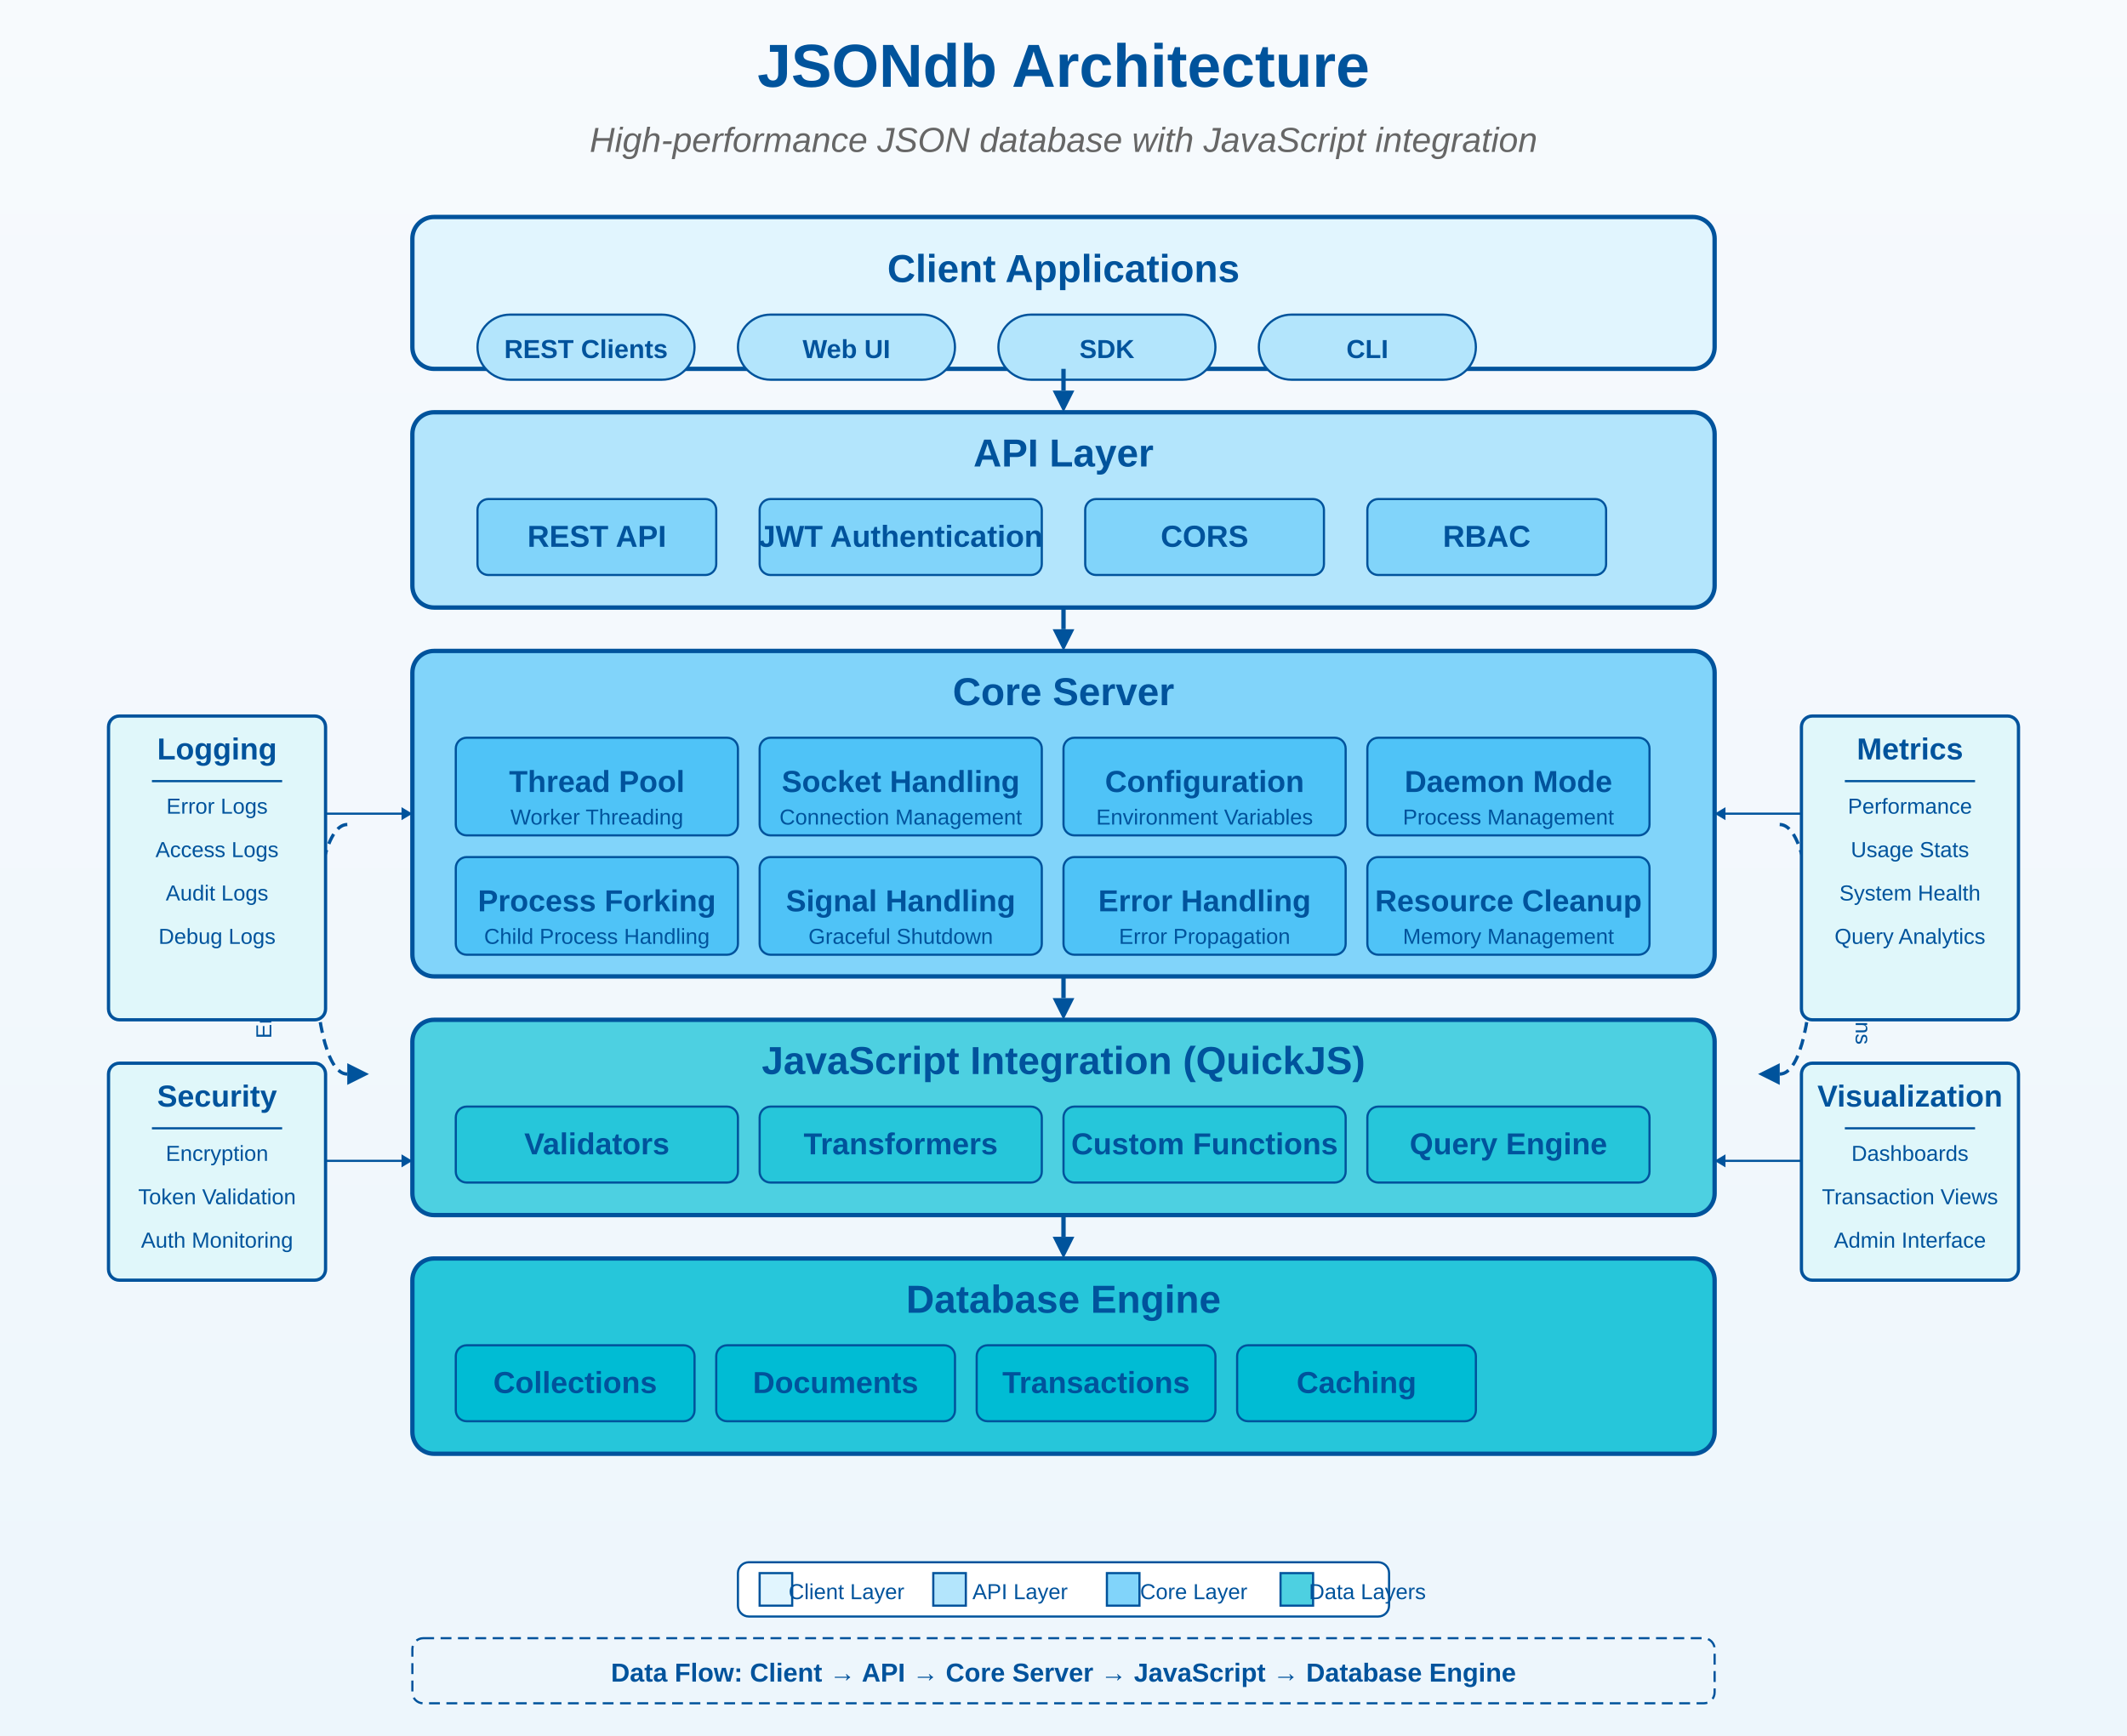
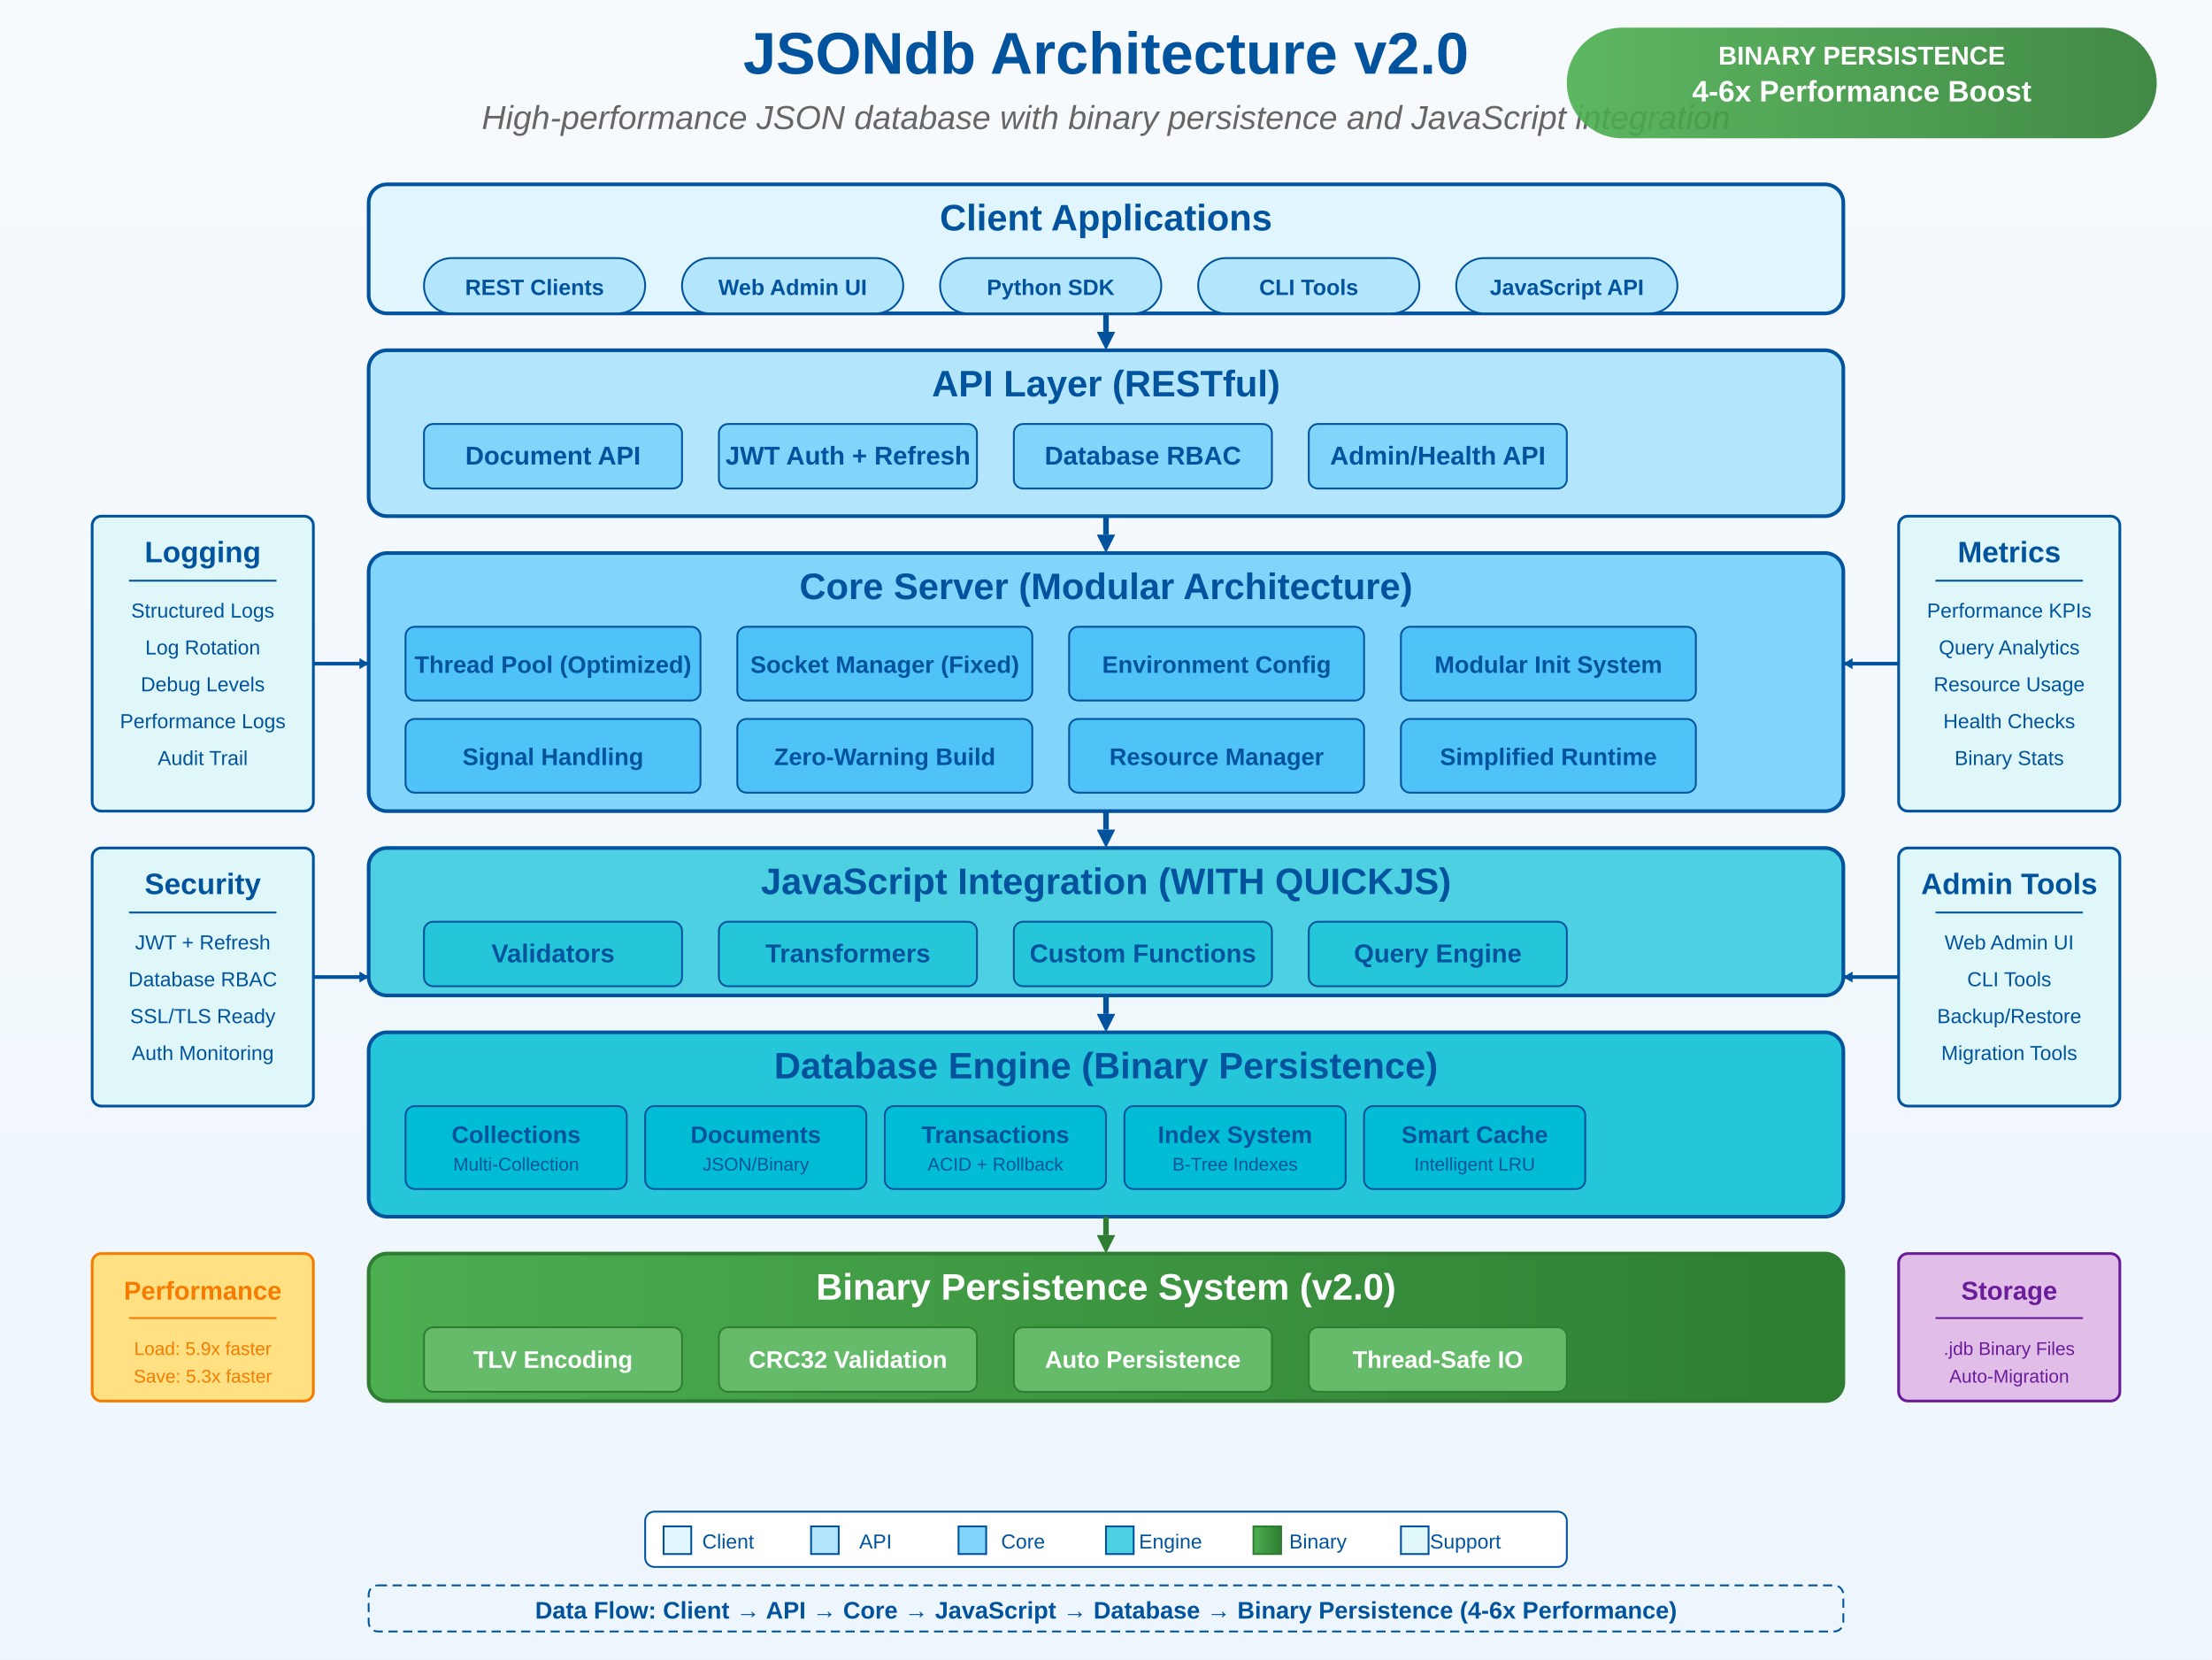
- <svg xmlns="http://www.w3.org/2000/svg" width="980" height="800" viewBox="0 0 980 800" version="1.1">
+ <svg xmlns="http://www.w3.org/2000/svg" width="1200" height="900" viewBox="0 0 1200 900" version="1.1">
  <defs>
    <linearGradient id="bg_gradient" x1="0%" y1="0%" x2="0%" y2="100%">
      <stop offset="0%" style="stop-color:#F8FBFE;stop-opacity:1" />
      <stop offset="100%" style="stop-color:#EDF7FD;stop-opacity:1" />
    </linearGradient>
+     <linearGradient id="binary_gradient" x1="0%" y1="0%" x2="100%" y2="0%">
+       <stop offset="0%" style="stop-color:#4CAF50;stop-opacity:1" />
+       <stop offset="100%" style="stop-color:#2E7D32;stop-opacity:1" />
+     </linearGradient>
  </defs>
-   <rect width="980" height="800" fill="url(#bg_gradient)" opacity="0.95" />
-   <text x="490" y="40" font-family="Arial, sans-serif" font-size="28" font-weight="bold" text-anchor="middle" fill="#00539C">JSONdb Architecture</text>
-   <text x="490" y="70" font-family="Arial, sans-serif" font-size="16" font-style="italic" text-anchor="middle" fill="#666666">High-performance JSON database with JavaScript integration</text>
-   <rect x="190" y="100" width="600" height="70" rx="10" ry="10" fill="#E1F5FE" stroke="#00539C" stroke-width="2" />
-   <text x="490" y="130" font-family="Arial, sans-serif" font-size="18" font-weight="bold" text-anchor="middle" fill="#00539C">Client Applications</text>
-   <rect x="220" y="145" width="100" height="30" rx="15" ry="15" fill="#B3E5FC" stroke="#00539C" stroke-width="1" />
-   <text x="270" y="165" font-family="Arial, sans-serif" font-size="12" font-weight="bold" text-anchor="middle" fill="#00539C">REST Clients</text>
-   <rect x="340" y="145" width="100" height="30" rx="15" ry="15" fill="#B3E5FC" stroke="#00539C" stroke-width="1" />
-   <text x="390" y="165" font-family="Arial, sans-serif" font-size="12" font-weight="bold" text-anchor="middle" fill="#00539C">Web UI</text>
-   <rect x="460" y="145" width="100" height="30" rx="15" ry="15" fill="#B3E5FC" stroke="#00539C" stroke-width="1" />
-   <text x="510" y="165" font-family="Arial, sans-serif" font-size="12" font-weight="bold" text-anchor="middle" fill="#00539C">SDK</text>
-   <rect x="580" y="145" width="100" height="30" rx="15" ry="15" fill="#B3E5FC" stroke="#00539C" stroke-width="1" />
-   <text x="630" y="165" font-family="Arial, sans-serif" font-size="12" font-weight="bold" text-anchor="middle" fill="#00539C">CLI</text>
-   <rect x="190" y="190" width="600" height="90" rx="10" ry="10" fill="#B3E5FC" stroke="#00539C" stroke-width="2" />
-   <text x="490" y="215" font-family="Arial, sans-serif" font-size="18" font-weight="bold" text-anchor="middle" fill="#00539C">API Layer</text>
-   <rect x="220" y="230" width="110" height="35" rx="5" ry="5" fill="#81D4FA" stroke="#00539C" stroke-width="1" />
-   <text x="275" y="252" font-family="Arial, sans-serif" font-size="14" font-weight="bold" text-anchor="middle" fill="#00539C">REST API</text>
-   <rect x="350" y="230" width="130" height="35" rx="5" ry="5" fill="#81D4FA" stroke="#00539C" stroke-width="1" />
-   <text x="415" y="252" font-family="Arial, sans-serif" font-size="14" font-weight="bold" text-anchor="middle" fill="#00539C">JWT Authentication</text>
-   <rect x="500" y="230" width="110" height="35" rx="5" ry="5" fill="#81D4FA" stroke="#00539C" stroke-width="1" />
-   <text x="555" y="252" font-family="Arial, sans-serif" font-size="14" font-weight="bold" text-anchor="middle" fill="#00539C">CORS</text>
-   <rect x="630" y="230" width="110" height="35" rx="5" ry="5" fill="#81D4FA" stroke="#00539C" stroke-width="1" />
-   <text x="685" y="252" font-family="Arial, sans-serif" font-size="14" font-weight="bold" text-anchor="middle" fill="#00539C">RBAC</text>
-   <rect x="190" y="300" width="600" height="150" rx="10" ry="10" fill="#81D4FA" stroke="#00539C" stroke-width="2" />
-   <text x="490" y="325" font-family="Arial, sans-serif" font-size="18" font-weight="bold" text-anchor="middle" fill="#00539C">Core Server</text>
-   <rect x="210" y="340" width="130" height="45" rx="5" ry="5" fill="#4FC3F7" stroke="#00539C" stroke-width="1" />
-   <text x="275" y="365" font-family="Arial, sans-serif" font-size="14" font-weight="bold" text-anchor="middle" fill="#00539C">Thread Pool</text>
-   <text x="275" y="380" font-family="Arial, sans-serif" font-size="10" text-anchor="middle" fill="#00539C">Worker Threading</text>
-   <rect x="350" y="340" width="130" height="45" rx="5" ry="5" fill="#4FC3F7" stroke="#00539C" stroke-width="1" />
-   <text x="415" y="365" font-family="Arial, sans-serif" font-size="14" font-weight="bold" text-anchor="middle" fill="#00539C">Socket Handling</text>
-   <text x="415" y="380" font-family="Arial, sans-serif" font-size="10" text-anchor="middle" fill="#00539C">Connection Management</text>
-   <rect x="490" y="340" width="130" height="45" rx="5" ry="5" fill="#4FC3F7" stroke="#00539C" stroke-width="1" />
-   <text x="555" y="365" font-family="Arial, sans-serif" font-size="14" font-weight="bold" text-anchor="middle" fill="#00539C">Configuration</text>
-   <text x="555" y="380" font-family="Arial, sans-serif" font-size="10" text-anchor="middle" fill="#00539C">Environment Variables</text>
-   <rect x="630" y="340" width="130" height="45" rx="5" ry="5" fill="#4FC3F7" stroke="#00539C" stroke-width="1" />
-   <text x="695" y="365" font-family="Arial, sans-serif" font-size="14" font-weight="bold" text-anchor="middle" fill="#00539C">Daemon Mode</text>
-   <text x="695" y="380" font-family="Arial, sans-serif" font-size="10" text-anchor="middle" fill="#00539C">Process Management</text>
-   <rect x="210" y="395" width="130" height="45" rx="5" ry="5" fill="#4FC3F7" stroke="#00539C" stroke-width="1" />
-   <text x="275" y="420" font-family="Arial, sans-serif" font-size="14" font-weight="bold" text-anchor="middle" fill="#00539C">Process Forking</text>
-   <text x="275" y="435" font-family="Arial, sans-serif" font-size="10" text-anchor="middle" fill="#00539C">Child Process Handling</text>
-   <rect x="350" y="395" width="130" height="45" rx="5" ry="5" fill="#4FC3F7" stroke="#00539C" stroke-width="1" />
-   <text x="415" y="420" font-family="Arial, sans-serif" font-size="14" font-weight="bold" text-anchor="middle" fill="#00539C">Signal Handling</text>
-   <text x="415" y="435" font-family="Arial, sans-serif" font-size="10" text-anchor="middle" fill="#00539C">Graceful Shutdown</text>
-   <rect x="490" y="395" width="130" height="45" rx="5" ry="5" fill="#4FC3F7" stroke="#00539C" stroke-width="1" />
-   <text x="555" y="420" font-family="Arial, sans-serif" font-size="14" font-weight="bold" text-anchor="middle" fill="#00539C">Error Handling</text>
-   <text x="555" y="435" font-family="Arial, sans-serif" font-size="10" text-anchor="middle" fill="#00539C">Error Propagation</text>
-   <rect x="630" y="395" width="130" height="45" rx="5" ry="5" fill="#4FC3F7" stroke="#00539C" stroke-width="1" />
-   <text x="695" y="420" font-family="Arial, sans-serif" font-size="14" font-weight="bold" text-anchor="middle" fill="#00539C">Resource Cleanup</text>
-   <text x="695" y="435" font-family="Arial, sans-serif" font-size="10" text-anchor="middle" fill="#00539C">Memory Management</text>
-   <rect x="190" y="470" width="600" height="90" rx="10" ry="10" fill="#4DD0E1" stroke="#00539C" stroke-width="2" />
-   <text x="490" y="495" font-family="Arial, sans-serif" font-size="18" font-weight="bold" text-anchor="middle" fill="#00539C">JavaScript Integration (QuickJS)</text>
-   <rect x="210" y="510" width="130" height="35" rx="5" ry="5" fill="#26C6DA" stroke="#00539C" stroke-width="1" />
-   <text x="275" y="532" font-family="Arial, sans-serif" font-size="14" font-weight="bold" text-anchor="middle" fill="#00539C">Validators</text>
-   <rect x="350" y="510" width="130" height="35" rx="5" ry="5" fill="#26C6DA" stroke="#00539C" stroke-width="1" />
-   <text x="415" y="532" font-family="Arial, sans-serif" font-size="14" font-weight="bold" text-anchor="middle" fill="#00539C">Transformers</text>
-   <rect x="490" y="510" width="130" height="35" rx="5" ry="5" fill="#26C6DA" stroke="#00539C" stroke-width="1" />
-   <text x="555" y="532" font-family="Arial, sans-serif" font-size="14" font-weight="bold" text-anchor="middle" fill="#00539C">Custom Functions</text>
-   <rect x="630" y="510" width="130" height="35" rx="5" ry="5" fill="#26C6DA" stroke="#00539C" stroke-width="1" />
-   <text x="695" y="532" font-family="Arial, sans-serif" font-size="14" font-weight="bold" text-anchor="middle" fill="#00539C">Query Engine</text>
-   <rect x="190" y="580" width="600" height="90" rx="10" ry="10" fill="#26C6DA" stroke="#00539C" stroke-width="2" />
-   <text x="490" y="605" font-family="Arial, sans-serif" font-size="18" font-weight="bold" text-anchor="middle" fill="#00539C">Database Engine</text>
-   <rect x="210" y="620" width="110" height="35" rx="5" ry="5" fill="#00BCD4" stroke="#00539C" stroke-width="1" />
-   <text x="265" y="642" font-family="Arial, sans-serif" font-size="14" font-weight="bold" text-anchor="middle" fill="#00539C">Collections</text>
-   <rect x="330" y="620" width="110" height="35" rx="5" ry="5" fill="#00BCD4" stroke="#00539C" stroke-width="1" />
-   <text x="385" y="642" font-family="Arial, sans-serif" font-size="14" font-weight="bold" text-anchor="middle" fill="#00539C">Documents</text>
-   <rect x="450" y="620" width="110" height="35" rx="5" ry="5" fill="#00BCD4" stroke="#00539C" stroke-width="1" />
-   <text x="505" y="642" font-family="Arial, sans-serif" font-size="14" font-weight="bold" text-anchor="middle" fill="#00539C">Transactions</text>
-   <rect x="570" y="620" width="110" height="35" rx="5" ry="5" fill="#00BCD4" stroke="#00539C" stroke-width="1" />
-   <text x="625" y="642" font-family="Arial, sans-serif" font-size="14" font-weight="bold" text-anchor="middle" fill="#00539C">Caching</text>
-   <line x1="490" y1="170" x2="490" y2="180" stroke="#00539C" stroke-width="2" />
-   <polygon points="490,190 485,180 495,180" fill="#00539C" />
-   <line x1="490" y1="280" x2="490" y2="290" stroke="#00539C" stroke-width="2" />
-   <polygon points="490,300 485,290 495,290" fill="#00539C" />
-   <line x1="490" y1="450" x2="490" y2="460" stroke="#00539C" stroke-width="2" />
-   <polygon points="490,470 485,460 495,460" fill="#00539C" />
-   <line x1="490" y1="560" x2="490" y2="570" stroke="#00539C" stroke-width="2" />
-   <polygon points="490,580 485,570 495,570" fill="#00539C" />
-   <path d="M 160,380 C 140,380 140,495 160,495" stroke="#00539C" stroke-width="1.5" stroke-dasharray="5,3" fill="none" />
-   <polygon points="170,495 160,490 160,500" fill="#00539C" />
-   <text x="125" y="440" font-family="Arial, sans-serif" font-size="10" text-anchor="middle" fill="#00539C" transform="rotate(-90 125,440)">Engine Callbacks</text>
-   <path d="M 820,380 C 840,380 840,495 820,495" stroke="#00539C" stroke-width="1.5" stroke-dasharray="5,3" fill="none" />
-   <polygon points="810,495 820,490 820,500" fill="#00539C" />
-   <text x="855" y="440" font-family="Arial, sans-serif" font-size="10" text-anchor="middle" fill="#00539C" transform="rotate(90 855,440)">Event Notifications</text>
-   <rect x="50" y="330" width="100" height="140" rx="5" ry="5" fill="#E0F7FA" stroke="#00539C" stroke-width="1.5" />
-   <text x="100" y="350" font-family="Arial, sans-serif" font-size="14" font-weight="bold" text-anchor="middle" fill="#00539C">Logging</text>
-   <line x1="70" y1="360" x2="130" y2="360" stroke="#00539C" stroke-width="1" />
-   <text x="100" y="375" font-family="Arial, sans-serif" font-size="10" text-anchor="middle" fill="#00539C">Error Logs</text>
-   <text x="100" y="395" font-family="Arial, sans-serif" font-size="10" text-anchor="middle" fill="#00539C">Access Logs</text>
-   <text x="100" y="415" font-family="Arial, sans-serif" font-size="10" text-anchor="middle" fill="#00539C">Audit Logs</text>
-   <text x="100" y="435" font-family="Arial, sans-serif" font-size="10" text-anchor="middle" fill="#00539C">Debug Logs</text>
-   <line x1="150" y1="375" x2="190" y2="375" stroke="#00539C" stroke-width="1" />
-   <polygon points="190,375 185,372 185,378" fill="#00539C" />
-   <rect x="50" y="490" width="100" height="100" rx="5" ry="5" fill="#E0F7FA" stroke="#00539C" stroke-width="1.5" />
-   <text x="100" y="510" font-family="Arial, sans-serif" font-size="14" font-weight="bold" text-anchor="middle" fill="#00539C">Security</text>
-   <line x1="70" y1="520" x2="130" y2="520" stroke="#00539C" stroke-width="1" />
-   <text x="100" y="535" font-family="Arial, sans-serif" font-size="10" text-anchor="middle" fill="#00539C">Encryption</text>
-   <text x="100" y="555" font-family="Arial, sans-serif" font-size="10" text-anchor="middle" fill="#00539C">Token Validation</text>
-   <text x="100" y="575" font-family="Arial, sans-serif" font-size="10" text-anchor="middle" fill="#00539C">Auth Monitoring</text>
-   <line x1="150" y1="535" x2="190" y2="535" stroke="#00539C" stroke-width="1" />
-   <polygon points="190,535 185,532 185,538" fill="#00539C" />
-   <rect x="830" y="330" width="100" height="140" rx="5" ry="5" fill="#E0F7FA" stroke="#00539C" stroke-width="1.5" />
-   <text x="880" y="350" font-family="Arial, sans-serif" font-size="14" font-weight="bold" text-anchor="middle" fill="#00539C">Metrics</text>
-   <line x1="850" y1="360" x2="910" y2="360" stroke="#00539C" stroke-width="1" />
-   <text x="880" y="375" font-family="Arial, sans-serif" font-size="10" text-anchor="middle" fill="#00539C">Performance</text>
-   <text x="880" y="395" font-family="Arial, sans-serif" font-size="10" text-anchor="middle" fill="#00539C">Usage Stats</text>
-   <text x="880" y="415" font-family="Arial, sans-serif" font-size="10" text-anchor="middle" fill="#00539C">System Health</text>
-   <text x="880" y="435" font-family="Arial, sans-serif" font-size="10" text-anchor="middle" fill="#00539C">Query Analytics</text>
-   <line x1="790" y1="375" x2="830" y2="375" stroke="#00539C" stroke-width="1" />
-   <polygon points="790,375 795,372 795,378" fill="#00539C" />
-   <rect x="830" y="490" width="100" height="100" rx="5" ry="5" fill="#E0F7FA" stroke="#00539C" stroke-width="1.5" />
-   <text x="880" y="510" font-family="Arial, sans-serif" font-size="14" font-weight="bold" text-anchor="middle" fill="#00539C">Visualization</text>
-   <line x1="850" y1="520" x2="910" y2="520" stroke="#00539C" stroke-width="1" />
-   <text x="880" y="535" font-family="Arial, sans-serif" font-size="10" text-anchor="middle" fill="#00539C">Dashboards</text>
-   <text x="880" y="555" font-family="Arial, sans-serif" font-size="10" text-anchor="middle" fill="#00539C">Transaction Views</text>
-   <text x="880" y="575" font-family="Arial, sans-serif" font-size="10" text-anchor="middle" fill="#00539C">Admin Interface</text>
-   <line x1="790" y1="535" x2="830" y2="535" stroke="#00539C" stroke-width="1" />
-   <polygon points="790,535 795,532 795,538" fill="#00539C" />
-   <rect x="340" y="720" width="300" height="25" rx="5" ry="5" fill="#FFFFFF" stroke="#00539C" stroke-width="1" />
-   <rect x="350" y="725" width="15" height="15" fill="#E1F5FE" stroke="#00539C" stroke-width="1" />
-   <text x="390" y="737" font-family="Arial, sans-serif" font-size="10" text-anchor="middle" fill="#00539C">Client Layer</text>
-   <rect x="430" y="725" width="15" height="15" fill="#B3E5FC" stroke="#00539C" stroke-width="1" />
-   <text x="470" y="737" font-family="Arial, sans-serif" font-size="10" text-anchor="middle" fill="#00539C">API Layer</text>
-   <rect x="510" y="725" width="15" height="15" fill="#81D4FA" stroke="#00539C" stroke-width="1" />
-   <text x="550" y="737" font-family="Arial, sans-serif" font-size="10" text-anchor="middle" fill="#00539C">Core Layer</text>
-   <rect x="590" y="725" width="15" height="15" fill="#4DD0E1" stroke="#00539C" stroke-width="1" />
-   <text x="630" y="737" font-family="Arial, sans-serif" font-size="10" text-anchor="middle" fill="#00539C">Data Layers</text>
-   <rect x="190" y="755" width="600" height="30" rx="5" ry="5" fill="none" stroke="#00539C" stroke-width="1" stroke-dasharray="5,3" />
-   <text x="490" y="775" font-family="Arial, sans-serif" font-size="12" font-weight="bold" text-anchor="middle" fill="#00539C">Data Flow: Client → API → Core Server → JavaScript → Database Engine</text>
+   <rect width="1200" height="900" fill="url(#bg_gradient)" opacity="0.95" />
+   <text x="600" y="40" font-family="Arial, sans-serif" font-size="32" font-weight="bold" text-anchor="middle" fill="#00539C">JSONdb Architecture v2.0</text>
+   <text x="600" y="70" font-family="Arial, sans-serif" font-size="18" font-style="italic" text-anchor="middle" fill="#666666">High-performance JSON database with binary persistence and JavaScript integration</text>
+   <rect x="850" y="15" width="320" height="60" rx="30" ry="30" fill="url(#binary_gradient)" opacity="0.9" />
+   <text x="1010" y="35" font-family="Arial, sans-serif" font-size="14" font-weight="bold" text-anchor="middle" fill="#FFFFFF">BINARY PERSISTENCE</text>
+   <text x="1010" y="55" font-family="Arial, sans-serif" font-size="16" font-weight="bold" text-anchor="middle" fill="#FFFFFF">4-6x Performance Boost</text>
+   <rect x="200" y="100" width="800" height="70" rx="10" ry="10" fill="#E1F5FE" stroke="#00539C" stroke-width="2" />
+   <text x="600" y="125" font-family="Arial, sans-serif" font-size="20" font-weight="bold" text-anchor="middle" fill="#00539C">Client Applications</text>
+   <rect x="230" y="140" width="120" height="30" rx="15" ry="15" fill="#B3E5FC" stroke="#00539C" stroke-width="1" />
+   <text x="290" y="160" font-family="Arial, sans-serif" font-size="12" font-weight="bold" text-anchor="middle" fill="#00539C">REST Clients</text>
+   <rect x="370" y="140" width="120" height="30" rx="15" ry="15" fill="#B3E5FC" stroke="#00539C" stroke-width="1" />
+   <text x="430" y="160" font-family="Arial, sans-serif" font-size="12" font-weight="bold" text-anchor="middle" fill="#00539C">Web Admin UI</text>
+   <rect x="510" y="140" width="120" height="30" rx="15" ry="15" fill="#B3E5FC" stroke="#00539C" stroke-width="1" />
+   <text x="570" y="160" font-family="Arial, sans-serif" font-size="12" font-weight="bold" text-anchor="middle" fill="#00539C">Python SDK</text>
+   <rect x="650" y="140" width="120" height="30" rx="15" ry="15" fill="#B3E5FC" stroke="#00539C" stroke-width="1" />
+   <text x="710" y="160" font-family="Arial, sans-serif" font-size="12" font-weight="bold" text-anchor="middle" fill="#00539C">CLI Tools</text>
+   <rect x="790" y="140" width="120" height="30" rx="15" ry="15" fill="#B3E5FC" stroke="#00539C" stroke-width="1" />
+   <text x="850" y="160" font-family="Arial, sans-serif" font-size="12" font-weight="bold" text-anchor="middle" fill="#00539C">JavaScript API</text>
+   <rect x="200" y="190" width="800" height="90" rx="10" ry="10" fill="#B3E5FC" stroke="#00539C" stroke-width="2" />
+   <text x="600" y="215" font-family="Arial, sans-serif" font-size="20" font-weight="bold" text-anchor="middle" fill="#00539C">API Layer (RESTful)</text>
+   <rect x="230" y="230" width="140" height="35" rx="5" ry="5" fill="#81D4FA" stroke="#00539C" stroke-width="1" />
+   <text x="300" y="252" font-family="Arial, sans-serif" font-size="14" font-weight="bold" text-anchor="middle" fill="#00539C">Document API</text>
+   <rect x="390" y="230" width="140" height="35" rx="5" ry="5" fill="#81D4FA" stroke="#00539C" stroke-width="1" />
+   <text x="460" y="252" font-family="Arial, sans-serif" font-size="14" font-weight="bold" text-anchor="middle" fill="#00539C">JWT Auth + Refresh</text>
+   <rect x="550" y="230" width="140" height="35" rx="5" ry="5" fill="#81D4FA" stroke="#00539C" stroke-width="1" />
+   <text x="620" y="252" font-family="Arial, sans-serif" font-size="14" font-weight="bold" text-anchor="middle" fill="#00539C">Database RBAC</text>
+   <rect x="710" y="230" width="140" height="35" rx="5" ry="5" fill="#81D4FA" stroke="#00539C" stroke-width="1" />
+   <text x="780" y="252" font-family="Arial, sans-serif" font-size="14" font-weight="bold" text-anchor="middle" fill="#00539C">Admin/Health API</text>
+   <rect x="200" y="300" width="800" height="140" rx="10" ry="10" fill="#81D4FA" stroke="#00539C" stroke-width="2" />
+   <text x="600" y="325" font-family="Arial, sans-serif" font-size="20" font-weight="bold" text-anchor="middle" fill="#00539C">Core Server (Modular Architecture)</text>
+   <rect x="220" y="340" width="160" height="40" rx="5" ry="5" fill="#4FC3F7" stroke="#00539C" stroke-width="1" />
+   <text x="300" y="365" font-family="Arial, sans-serif" font-size="13" font-weight="bold" text-anchor="middle" fill="#00539C">Thread Pool (Optimized)</text>
+   <rect x="400" y="340" width="160" height="40" rx="5" ry="5" fill="#4FC3F7" stroke="#00539C" stroke-width="1" />
+   <text x="480" y="365" font-family="Arial, sans-serif" font-size="13" font-weight="bold" text-anchor="middle" fill="#00539C">Socket Manager (Fixed)</text>
+   <rect x="580" y="340" width="160" height="40" rx="5" ry="5" fill="#4FC3F7" stroke="#00539C" stroke-width="1" />
+   <text x="660" y="365" font-family="Arial, sans-serif" font-size="13" font-weight="bold" text-anchor="middle" fill="#00539C">Environment Config</text>
+   <rect x="760" y="340" width="160" height="40" rx="5" ry="5" fill="#4FC3F7" stroke="#00539C" stroke-width="1" />
+   <text x="840" y="365" font-family="Arial, sans-serif" font-size="13" font-weight="bold" text-anchor="middle" fill="#00539C">Modular Init System</text>
+   <rect x="220" y="390" width="160" height="40" rx="5" ry="5" fill="#4FC3F7" stroke="#00539C" stroke-width="1" />
+   <text x="300" y="415" font-family="Arial, sans-serif" font-size="13" font-weight="bold" text-anchor="middle" fill="#00539C">Signal Handling</text>
+   <rect x="400" y="390" width="160" height="40" rx="5" ry="5" fill="#4FC3F7" stroke="#00539C" stroke-width="1" />
+   <text x="480" y="415" font-family="Arial, sans-serif" font-size="13" font-weight="bold" text-anchor="middle" fill="#00539C">Zero-Warning Build</text>
+   <rect x="580" y="390" width="160" height="40" rx="5" ry="5" fill="#4FC3F7" stroke="#00539C" stroke-width="1" />
+   <text x="660" y="415" font-family="Arial, sans-serif" font-size="13" font-weight="bold" text-anchor="middle" fill="#00539C">Resource Manager</text>
+   <rect x="760" y="390" width="160" height="40" rx="5" ry="5" fill="#4FC3F7" stroke="#00539C" stroke-width="1" />
+   <text x="840" y="415" font-family="Arial, sans-serif" font-size="13" font-weight="bold" text-anchor="middle" fill="#00539C">Simplified Runtime</text>
+   <rect x="200" y="460" width="800" height="80" rx="10" ry="10" fill="#4DD0E1" stroke="#00539C" stroke-width="2" />
+   <text x="600" y="485" font-family="Arial, sans-serif" font-size="20" font-weight="bold" text-anchor="middle" fill="#00539C">JavaScript Integration (WITH QUICKJS)</text>
+   <rect x="230" y="500" width="140" height="35" rx="5" ry="5" fill="#26C6DA" stroke="#00539C" stroke-width="1" />
+   <text x="300" y="522" font-family="Arial, sans-serif" font-size="14" font-weight="bold" text-anchor="middle" fill="#00539C">Validators</text>
+   <rect x="390" y="500" width="140" height="35" rx="5" ry="5" fill="#26C6DA" stroke="#00539C" stroke-width="1" />
+   <text x="460" y="522" font-family="Arial, sans-serif" font-size="14" font-weight="bold" text-anchor="middle" fill="#00539C">Transformers</text>
+   <rect x="550" y="500" width="140" height="35" rx="5" ry="5" fill="#26C6DA" stroke="#00539C" stroke-width="1" />
+   <text x="620" y="522" font-family="Arial, sans-serif" font-size="14" font-weight="bold" text-anchor="middle" fill="#00539C">Custom Functions</text>
+   <rect x="710" y="500" width="140" height="35" rx="5" ry="5" fill="#26C6DA" stroke="#00539C" stroke-width="1" />
+   <text x="780" y="522" font-family="Arial, sans-serif" font-size="14" font-weight="bold" text-anchor="middle" fill="#00539C">Query Engine</text>
+   <rect x="200" y="560" width="800" height="100" rx="10" ry="10" fill="#26C6DA" stroke="#00539C" stroke-width="2" />
+   <text x="600" y="585" font-family="Arial, sans-serif" font-size="20" font-weight="bold" text-anchor="middle" fill="#00539C">Database Engine (Binary Persistence)</text>
+   <rect x="220" y="600" width="120" height="45" rx="5" ry="5" fill="#00BCD4" stroke="#00539C" stroke-width="1" />
+   <text x="280" y="620" font-family="Arial, sans-serif" font-size="13" font-weight="bold" text-anchor="middle" fill="#00539C">Collections</text>
+   <text x="280" y="635" font-family="Arial, sans-serif" font-size="10" text-anchor="middle" fill="#00539C">Multi-Collection</text>
+   <rect x="350" y="600" width="120" height="45" rx="5" ry="5" fill="#00BCD4" stroke="#00539C" stroke-width="1" />
+   <text x="410" y="620" font-family="Arial, sans-serif" font-size="13" font-weight="bold" text-anchor="middle" fill="#00539C">Documents</text>
+   <text x="410" y="635" font-family="Arial, sans-serif" font-size="10" text-anchor="middle" fill="#00539C">JSON/Binary</text>
+   <rect x="480" y="600" width="120" height="45" rx="5" ry="5" fill="#00BCD4" stroke="#00539C" stroke-width="1" />
+   <text x="540" y="620" font-family="Arial, sans-serif" font-size="13" font-weight="bold" text-anchor="middle" fill="#00539C">Transactions</text>
+   <text x="540" y="635" font-family="Arial, sans-serif" font-size="10" text-anchor="middle" fill="#00539C">ACID + Rollback</text>
+   <rect x="610" y="600" width="120" height="45" rx="5" ry="5" fill="#00BCD4" stroke="#00539C" stroke-width="1" />
+   <text x="670" y="620" font-family="Arial, sans-serif" font-size="13" font-weight="bold" text-anchor="middle" fill="#00539C">Index System</text>
+   <text x="670" y="635" font-family="Arial, sans-serif" font-size="10" text-anchor="middle" fill="#00539C">B-Tree Indexes</text>
+   <rect x="740" y="600" width="120" height="45" rx="5" ry="5" fill="#00BCD4" stroke="#00539C" stroke-width="1" />
+   <text x="800" y="620" font-family="Arial, sans-serif" font-size="13" font-weight="bold" text-anchor="middle" fill="#00539C">Smart Cache</text>
+   <text x="800" y="635" font-family="Arial, sans-serif" font-size="10" text-anchor="middle" fill="#00539C">Intelligent LRU</text>
+   <rect x="200" y="680" width="800" height="80" rx="10" ry="10" fill="url(#binary_gradient)" stroke="#2E7D32" stroke-width="2" />
+   <text x="600" y="705" font-family="Arial, sans-serif" font-size="20" font-weight="bold" text-anchor="middle" fill="#FFFFFF">Binary Persistence System (v2.0)</text>
+   <rect x="230" y="720" width="140" height="35" rx="5" ry="5" fill="#66BB6A" stroke="#2E7D32" stroke-width="1" />
+   <text x="300" y="742" font-family="Arial, sans-serif" font-size="13" font-weight="bold" text-anchor="middle" fill="#FFFFFF">TLV Encoding</text>
+   <rect x="390" y="720" width="140" height="35" rx="5" ry="5" fill="#66BB6A" stroke="#2E7D32" stroke-width="1" />
+   <text x="460" y="742" font-family="Arial, sans-serif" font-size="13" font-weight="bold" text-anchor="middle" fill="#FFFFFF">CRC32 Validation</text>
+   <rect x="550" y="720" width="140" height="35" rx="5" ry="5" fill="#66BB6A" stroke="#2E7D32" stroke-width="1" />
+   <text x="620" y="742" font-family="Arial, sans-serif" font-size="13" font-weight="bold" text-anchor="middle" fill="#FFFFFF">Auto Persistence</text>
+   <rect x="710" y="720" width="140" height="35" rx="5" ry="5" fill="#66BB6A" stroke="#2E7D32" stroke-width="1" />
+   <text x="780" y="742" font-family="Arial, sans-serif" font-size="13" font-weight="bold" text-anchor="middle" fill="#FFFFFF">Thread-Safe IO</text>
+   <line x1="600" y1="170" x2="600" y2="180" stroke="#00539C" stroke-width="3" />
+   <polygon points="600,190 595,180 605,180" fill="#00539C" />
+   <line x1="600" y1="280" x2="600" y2="290" stroke="#00539C" stroke-width="3" />
+   <polygon points="600,300 595,290 605,290" fill="#00539C" />
+   <line x1="600" y1="440" x2="600" y2="450" stroke="#00539C" stroke-width="3" />
+   <polygon points="600,460 595,450 605,450" fill="#00539C" />
+   <line x1="600" y1="540" x2="600" y2="550" stroke="#00539C" stroke-width="3" />
+   <polygon points="600,560 595,550 605,550" fill="#00539C" />
+   <line x1="600" y1="660" x2="600" y2="670" stroke="#2E7D32" stroke-width="3" />
+   <polygon points="600,680 595,670 605,670" fill="#2E7D32" />
+   <rect x="50" y="280" width="120" height="160" rx="5" ry="5" fill="#E0F7FA" stroke="#00539C" stroke-width="1.5" />
+   <text x="110" y="305" font-family="Arial, sans-serif" font-size="16" font-weight="bold" text-anchor="middle" fill="#00539C">Logging</text>
+   <line x1="70" y1="315" x2="150" y2="315" stroke="#00539C" stroke-width="1" />
+   <text x="110" y="335" font-family="Arial, sans-serif" font-size="11" text-anchor="middle" fill="#00539C">Structured Logs</text>
+   <text x="110" y="355" font-family="Arial, sans-serif" font-size="11" text-anchor="middle" fill="#00539C">Log Rotation</text>
+   <text x="110" y="375" font-family="Arial, sans-serif" font-size="11" text-anchor="middle" fill="#00539C">Debug Levels</text>
+   <text x="110" y="395" font-family="Arial, sans-serif" font-size="11" text-anchor="middle" fill="#00539C">Performance Logs</text>
+   <text x="110" y="415" font-family="Arial, sans-serif" font-size="11" text-anchor="middle" fill="#00539C">Audit Trail</text>
+   <line x1="170" y1="360" x2="200" y2="360" stroke="#00539C" stroke-width="2" />
+   <polygon points="200,360 195,357 195,363" fill="#00539C" />
+   <rect x="50" y="460" width="120" height="140" rx="5" ry="5" fill="#E0F7FA" stroke="#00539C" stroke-width="1.5" />
+   <text x="110" y="485" font-family="Arial, sans-serif" font-size="16" font-weight="bold" text-anchor="middle" fill="#00539C">Security</text>
+   <line x1="70" y1="495" x2="150" y2="495" stroke="#00539C" stroke-width="1" />
+   <text x="110" y="515" font-family="Arial, sans-serif" font-size="11" text-anchor="middle" fill="#00539C">JWT + Refresh</text>
+   <text x="110" y="535" font-family="Arial, sans-serif" font-size="11" text-anchor="middle" fill="#00539C">Database RBAC</text>
+   <text x="110" y="555" font-family="Arial, sans-serif" font-size="11" text-anchor="middle" fill="#00539C">SSL/TLS Ready</text>
+   <text x="110" y="575" font-family="Arial, sans-serif" font-size="11" text-anchor="middle" fill="#00539C">Auth Monitoring</text>
+   <line x1="170" y1="530" x2="200" y2="530" stroke="#00539C" stroke-width="2" />
+   <polygon points="200,530 195,527 195,533" fill="#00539C" />
+   <rect x="1030" y="280" width="120" height="160" rx="5" ry="5" fill="#E0F7FA" stroke="#00539C" stroke-width="1.5" />
+   <text x="1090" y="305" font-family="Arial, sans-serif" font-size="16" font-weight="bold" text-anchor="middle" fill="#00539C">Metrics</text>
+   <line x1="1050" y1="315" x2="1130" y2="315" stroke="#00539C" stroke-width="1" />
+   <text x="1090" y="335" font-family="Arial, sans-serif" font-size="11" text-anchor="middle" fill="#00539C">Performance KPIs</text>
+   <text x="1090" y="355" font-family="Arial, sans-serif" font-size="11" text-anchor="middle" fill="#00539C">Query Analytics</text>
+   <text x="1090" y="375" font-family="Arial, sans-serif" font-size="11" text-anchor="middle" fill="#00539C">Resource Usage</text>
+   <text x="1090" y="395" font-family="Arial, sans-serif" font-size="11" text-anchor="middle" fill="#00539C">Health Checks</text>
+   <text x="1090" y="415" font-family="Arial, sans-serif" font-size="11" text-anchor="middle" fill="#00539C">Binary Stats</text>
+   <line x1="1000" y1="360" x2="1030" y2="360" stroke="#00539C" stroke-width="2" />
+   <polygon points="1000,360 1005,357 1005,363" fill="#00539C" />
+   <rect x="1030" y="460" width="120" height="140" rx="5" ry="5" fill="#E0F7FA" stroke="#00539C" stroke-width="1.5" />
+   <text x="1090" y="485" font-family="Arial, sans-serif" font-size="16" font-weight="bold" text-anchor="middle" fill="#00539C">Admin Tools</text>
+   <line x1="1050" y1="495" x2="1130" y2="495" stroke="#00539C" stroke-width="1" />
+   <text x="1090" y="515" font-family="Arial, sans-serif" font-size="11" text-anchor="middle" fill="#00539C">Web Admin UI</text>
+   <text x="1090" y="535" font-family="Arial, sans-serif" font-size="11" text-anchor="middle" fill="#00539C">CLI Tools</text>
+   <text x="1090" y="555" font-family="Arial, sans-serif" font-size="11" text-anchor="middle" fill="#00539C">Backup/Restore</text>
+   <text x="1090" y="575" font-family="Arial, sans-serif" font-size="11" text-anchor="middle" fill="#00539C">Migration Tools</text>
+   <line x1="1000" y1="530" x2="1030" y2="530" stroke="#00539C" stroke-width="2" />
+   <polygon points="1000,530 1005,527 1005,533" fill="#00539C" />
+   <rect x="50" y="680" width="120" height="80" rx="5" ry="5" fill="#FFE082" stroke="#F57C00" stroke-width="1.5" />
+   <text x="110" y="705" font-family="Arial, sans-serif" font-size="14" font-weight="bold" text-anchor="middle" fill="#F57C00">Performance</text>
+   <line x1="70" y1="715" x2="150" y2="715" stroke="#F57C00" stroke-width="1" />
+   <text x="110" y="735" font-family="Arial, sans-serif" font-size="10" text-anchor="middle" fill="#F57C00">Load: 5.9x faster</text>
+   <text x="110" y="750" font-family="Arial, sans-serif" font-size="10" text-anchor="middle" fill="#F57C00">Save: 5.3x faster</text>
+   <rect x="1030" y="680" width="120" height="80" rx="5" ry="5" fill="#E1BEE7" stroke="#6A1B9A" stroke-width="1.5" />
+   <text x="1090" y="705" font-family="Arial, sans-serif" font-size="14" font-weight="bold" text-anchor="middle" fill="#6A1B9A">Storage</text>
+   <line x1="1050" y1="715" x2="1130" y2="715" stroke="#6A1B9A" stroke-width="1" />
+   <text x="1090" y="735" font-family="Arial, sans-serif" font-size="10" text-anchor="middle" fill="#6A1B9A">.jdb Binary Files</text>
+   <text x="1090" y="750" font-family="Arial, sans-serif" font-size="10" text-anchor="middle" fill="#6A1B9A">Auto-Migration</text>
+   <rect x="350" y="820" width="500" height="30" rx="5" ry="5" fill="#FFFFFF" stroke="#00539C" stroke-width="1" />
+   <rect x="360" y="828" width="15" height="15" fill="#E1F5FE" stroke="#00539C" stroke-width="1" />
+   <text x="395" y="840" font-family="Arial, sans-serif" font-size="11" text-anchor="middle" fill="#00539C">Client</text>
+   <rect x="440" y="828" width="15" height="15" fill="#B3E5FC" stroke="#00539C" stroke-width="1" />
+   <text x="475" y="840" font-family="Arial, sans-serif" font-size="11" text-anchor="middle" fill="#00539C">API</text>
+   <rect x="520" y="828" width="15" height="15" fill="#81D4FA" stroke="#00539C" stroke-width="1" />
+   <text x="555" y="840" font-family="Arial, sans-serif" font-size="11" text-anchor="middle" fill="#00539C">Core</text>
+   <rect x="600" y="828" width="15" height="15" fill="#4DD0E1" stroke="#00539C" stroke-width="1" />
+   <text x="635" y="840" font-family="Arial, sans-serif" font-size="11" text-anchor="middle" fill="#00539C">Engine</text>
+   <rect x="680" y="828" width="15" height="15" fill="url(#binary_gradient)" stroke="#2E7D32" stroke-width="1" />
+   <text x="715" y="840" font-family="Arial, sans-serif" font-size="11" text-anchor="middle" fill="#00539C">Binary</text>
+   <rect x="760" y="828" width="15" height="15" fill="#E0F7FA" stroke="#00539C" stroke-width="1" />
+   <text x="795" y="840" font-family="Arial, sans-serif" font-size="11" text-anchor="middle" fill="#00539C">Support</text>
+   <rect x="200" y="860" width="800" height="25" rx="5" ry="5" fill="none" stroke="#00539C" stroke-width="1" stroke-dasharray="5,3" />
+   <text x="600" y="878" font-family="Arial, sans-serif" font-size="13" font-weight="bold" text-anchor="middle" fill="#00539C">Data Flow: Client → API → Core → JavaScript → Database → Binary Persistence (4-6x Performance)</text>
</svg>
